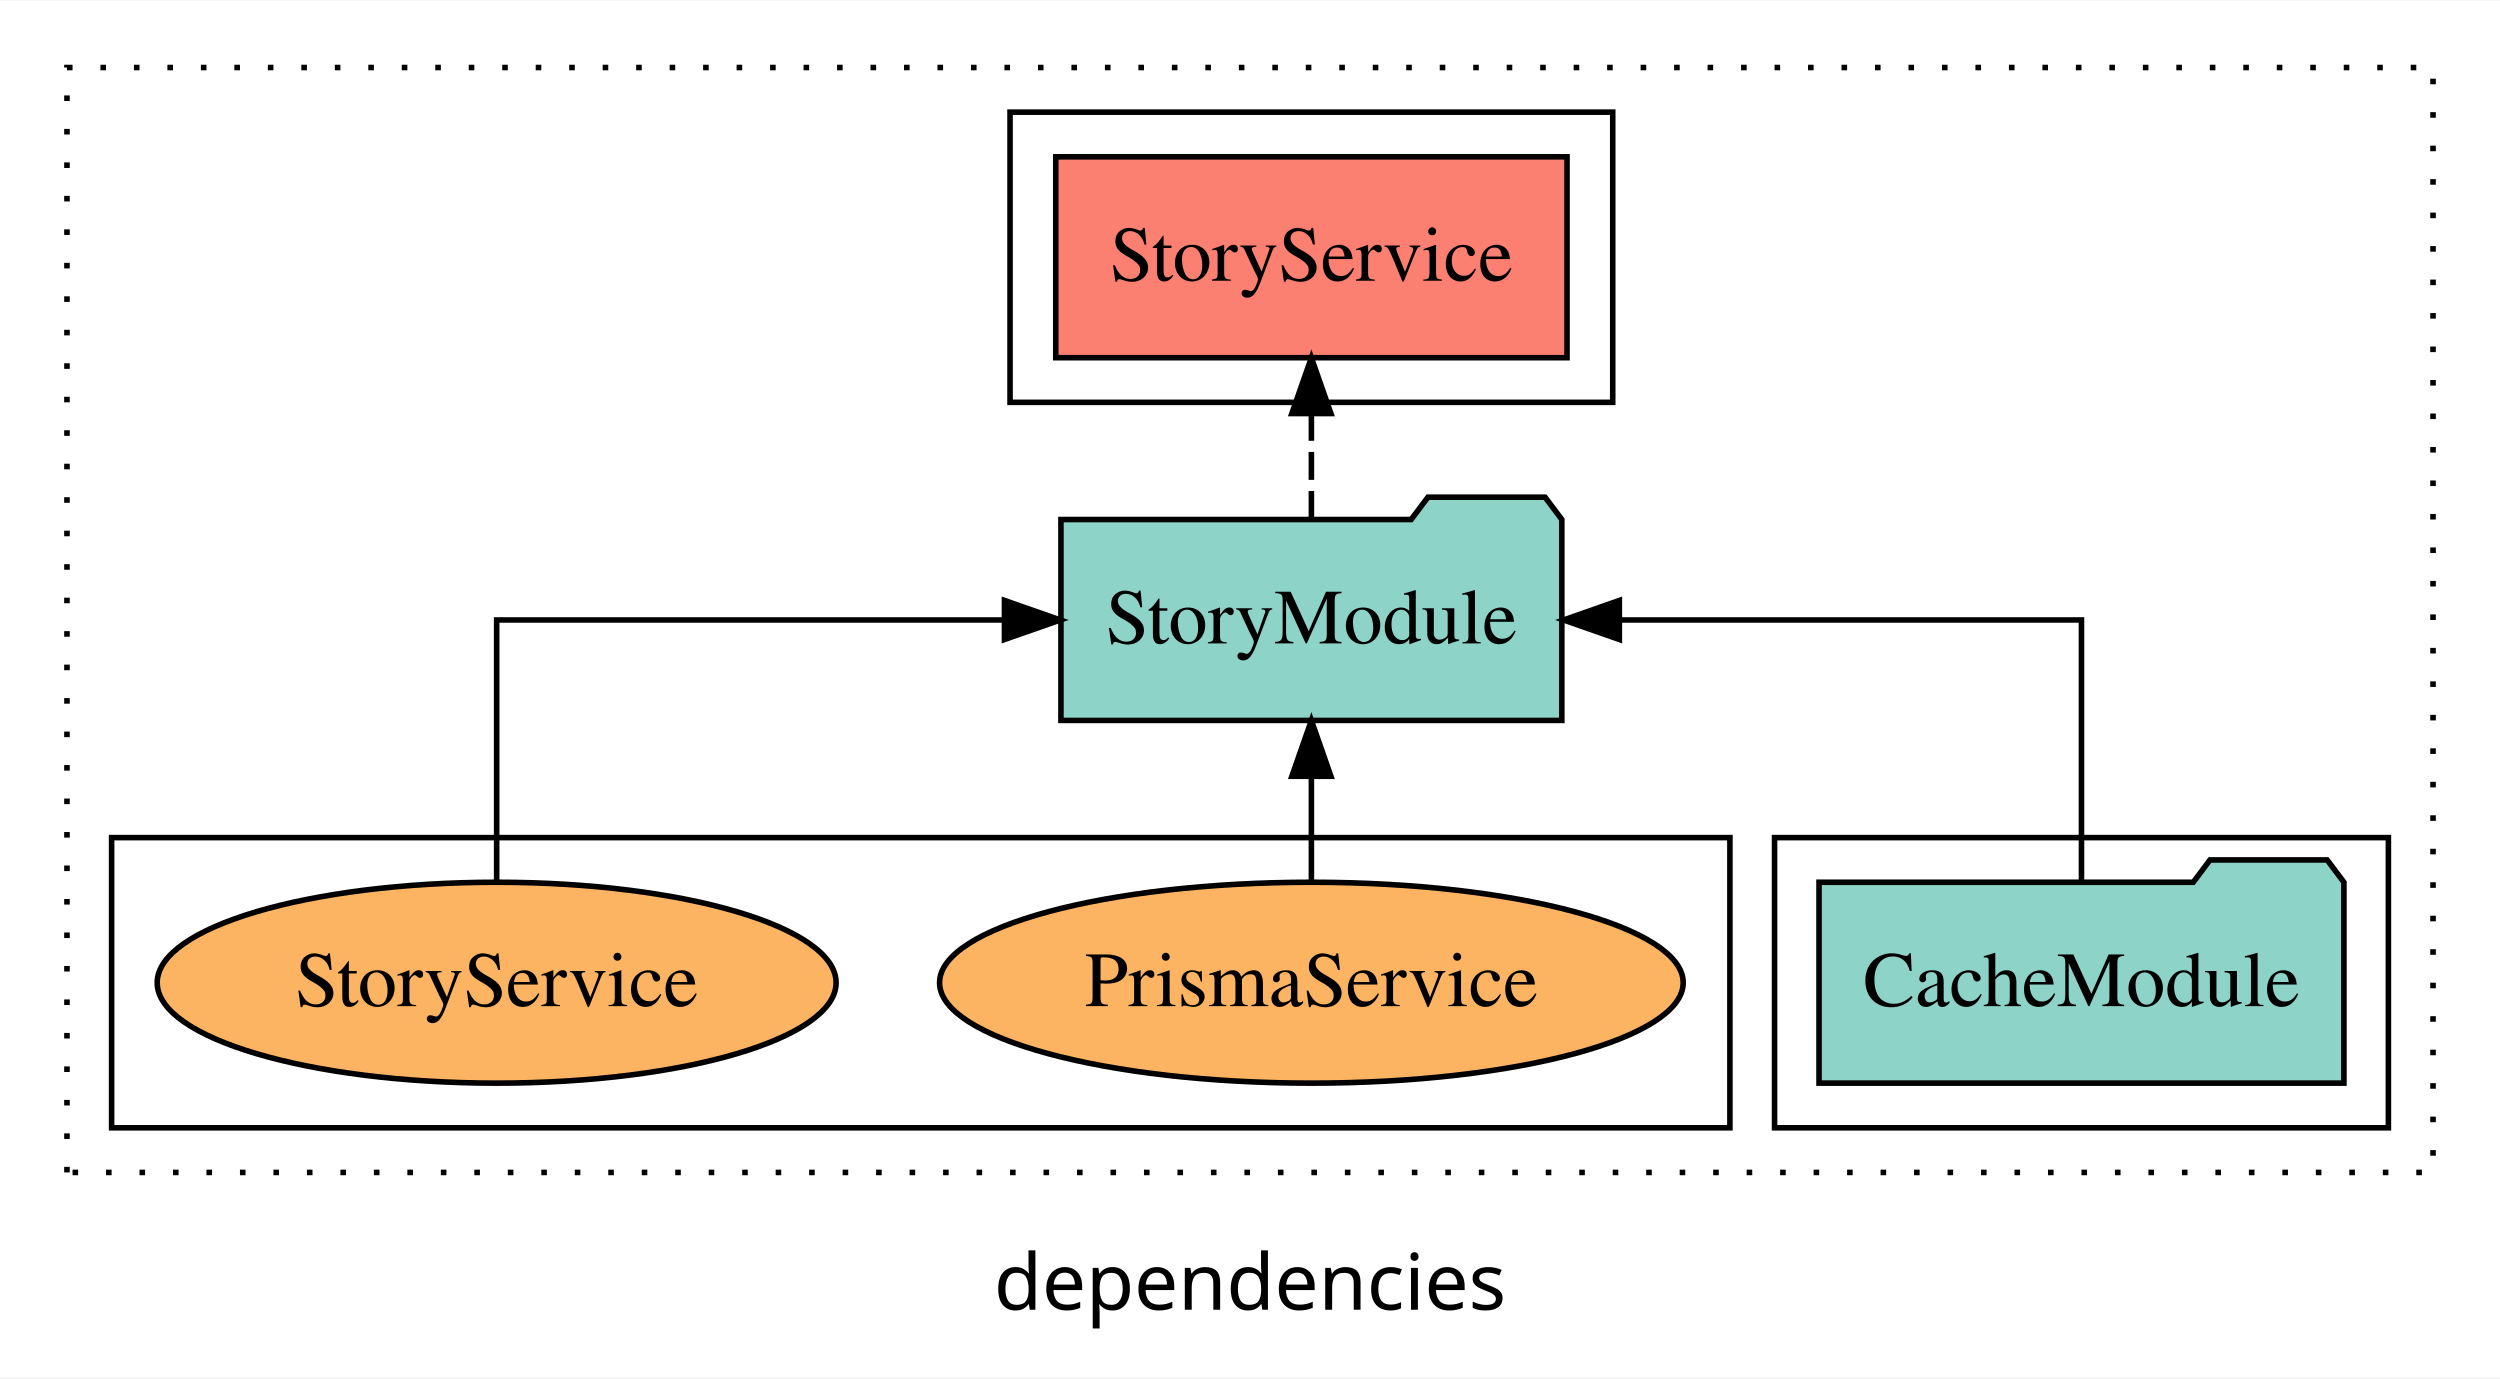
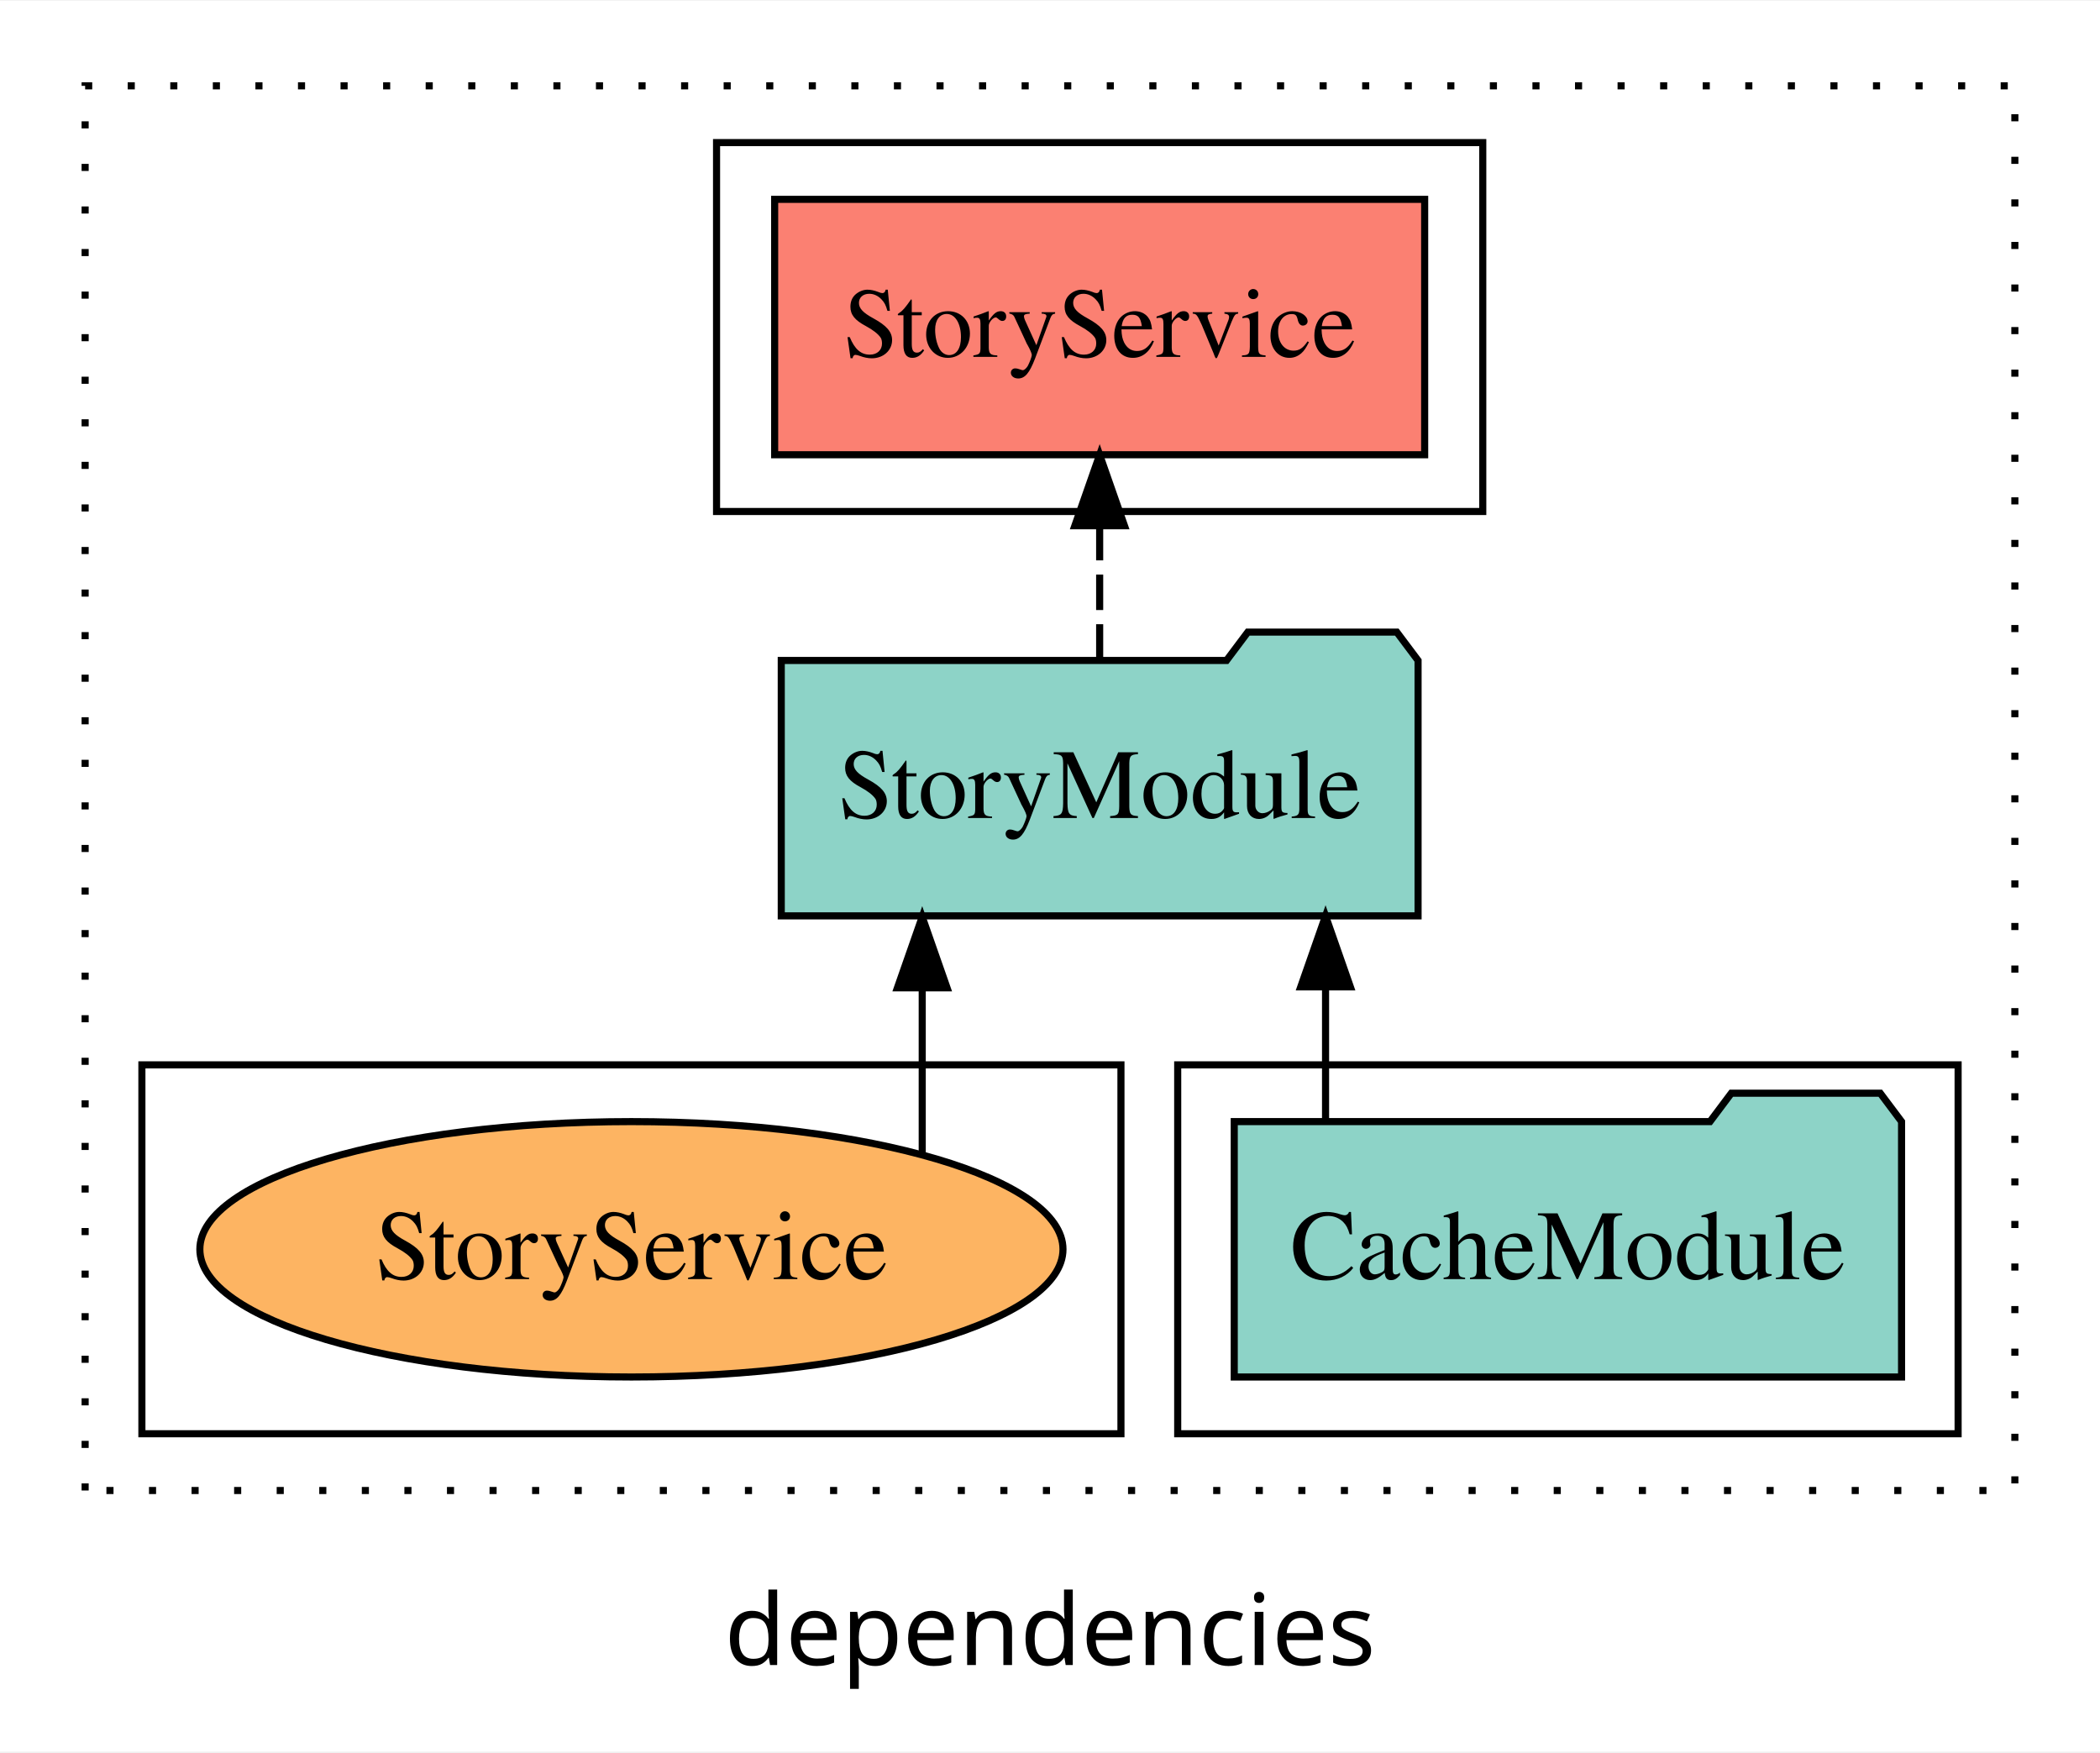
- <svg xmlns="http://www.w3.org/2000/svg" width="448pt" height="247pt" viewBox="0.00 0.00 448.00 246.80">
+ <svg xmlns="http://www.w3.org/2000/svg" width="296pt" height="247pt" viewBox="0.00 0.00 296.00 246.80">
  <g id="graph0" class="graph" transform="scale(1 1) rotate(0) translate(4 242.8)">
-     <polygon fill="white" stroke="transparent" points="-4,4 -4,-242.8 444,-242.8 444,4 -4,4" />
-     <text text-anchor="middle" x="220" y="-8.2" font-family="sans-serif" font-size="14.00">dependencies</text>
+     <polygon fill="white" stroke="transparent" points="-4,4 -4,-242.8 292,-242.8 292,4 -4,4" />
+     <text text-anchor="middle" x="144" y="-8.2" font-family="sans-serif" font-size="14.00">dependencies</text>
    <g id="clust1" class="cluster">
-       <polygon fill="none" stroke="black" stroke-dasharray="1,5" points="8,-32.8 8,-230.8 432,-230.8 432,-32.8 8,-32.8" />
+       <polygon fill="none" stroke="black" stroke-dasharray="1,5" points="8,-32.8 8,-230.8 280,-230.8 280,-32.8 8,-32.8" />
    </g>
    <g id="clust4" class="cluster">
-       <polygon fill="none" stroke="black" points="177,-170.8 177,-222.8 285,-222.8 285,-170.8 177,-170.8" />
+       <polygon fill="none" stroke="black" points="97,-170.8 97,-222.8 205,-222.8 205,-170.8 97,-170.8" />
    </g>
    <g id="clust3" class="cluster">
-       <polygon fill="none" stroke="black" points="314,-40.8 314,-92.8 424,-92.8 424,-40.8 314,-40.8" />
+       <polygon fill="none" stroke="black" points="162,-40.8 162,-92.8 272,-92.8 272,-40.8 162,-40.8" />
    </g>
    <g id="clust6" class="cluster">
-       <polygon fill="none" stroke="black" points="16,-40.8 16,-92.8 306,-92.8 306,-40.8 16,-40.8" />
+       <polygon fill="none" stroke="black" points="16,-40.8 16,-92.8 154,-92.8 154,-40.8 16,-40.8" />
    </g>
    <g id="node1" class="node">
-       <polygon fill="#8dd3c7" stroke="black" points="416.03,-84.8 413.03,-88.8 392.03,-88.8 389.03,-84.8 321.97,-84.8 321.97,-48.8 416.03,-48.8 416.03,-84.8" />
-       <text text-anchor="middle" x="369" y="-62.6" font-family="Times,serif" font-size="14.00">CacheModule</text>
+       <polygon fill="#8dd3c7" stroke="black" points="264.03,-84.8 261.03,-88.8 240.03,-88.8 237.03,-84.8 169.97,-84.8 169.97,-48.8 264.03,-48.8 264.03,-84.8" />
+       <text text-anchor="middle" x="217" y="-62.6" font-family="Times,serif" font-size="14.00">CacheModule</text>
    </g>
    <g id="node2" class="node">
-       <polygon fill="#8dd3c7" stroke="black" points="275.88,-149.8 272.88,-153.8 251.88,-153.8 248.88,-149.8 186.12,-149.8 186.12,-113.8 275.88,-113.8 275.88,-149.8" />
-       <text text-anchor="middle" x="231" y="-127.6" font-family="Times,serif" font-size="14.00">StoryModule</text>
+       <polygon fill="#8dd3c7" stroke="black" points="195.88,-149.8 192.88,-153.8 171.88,-153.8 168.88,-149.8 106.12,-149.8 106.12,-113.8 195.88,-113.8 195.88,-149.8" />
+       <text text-anchor="middle" x="151" y="-127.6" font-family="Times,serif" font-size="14.00">StoryModule</text>
    </g>
    <g id="edge1" class="edge">
-       <path fill="none" stroke="black" d="M369,-84.91C369,-104.14 369,-131.8 369,-131.8 369,-131.8 286.19,-131.8 286.19,-131.8" />
-       <polygon fill="black" stroke="black" points="286.19,-128.3 276.19,-131.8 286.19,-135.3 286.19,-128.3" />
+       <path fill="none" stroke="black" d="M182.84,-84.91C182.84,-84.91 182.84,-103.79 182.84,-103.79" />
+       <polygon fill="black" stroke="black" points="179.34,-103.79 182.84,-113.79 186.34,-103.79 179.34,-103.79" />
    </g>
    <g id="node3" class="node">
-       <polygon fill="#fb8072" stroke="black" points="276.81,-214.8 185.19,-214.8 185.19,-178.8 276.81,-178.8 276.81,-214.8" />
-       <text text-anchor="middle" x="231" y="-192.6" font-family="Times,serif" font-size="14.00">StoryService </text>
+       <polygon fill="#fb8072" stroke="black" points="196.81,-214.8 105.19,-214.8 105.19,-178.8 196.81,-178.8 196.81,-214.8" />
+       <text text-anchor="middle" x="151" y="-192.6" font-family="Times,serif" font-size="14.00">StoryService </text>
    </g>
    <g id="edge2" class="edge">
-       <path fill="none" stroke="black" stroke-dasharray="5,2" d="M231,-149.91C231,-149.91 231,-168.79 231,-168.79" />
-       <polygon fill="black" stroke="black" points="227.5,-168.79 231,-178.79 234.5,-168.79 227.5,-168.79" />
+       <path fill="none" stroke="black" stroke-dasharray="5,2" d="M151,-149.91C151,-149.91 151,-168.79 151,-168.79" />
+       <polygon fill="black" stroke="black" points="147.5,-168.79 151,-178.79 154.5,-168.79 147.5,-168.79" />
    </g>
    <g id="node4" class="node">
-       <ellipse fill="#fdb462" stroke="black" cx="231" cy="-66.8" rx="66.63" ry="18" />
-       <text text-anchor="middle" x="231" y="-62.6" font-family="Times,serif" font-size="14.00">PrismaService</text>
-     </g>
-     <g id="edge3" class="edge">
-       <path fill="none" stroke="black" d="M231,-84.91C231,-84.91 231,-103.79 231,-103.79" />
-       <polygon fill="black" stroke="black" points="227.5,-103.79 231,-113.79 234.5,-103.79 227.5,-103.79" />
-     </g>
-     <g id="node5" class="node">
      <ellipse fill="#fdb462" stroke="black" cx="85" cy="-66.8" rx="60.83" ry="18" />
      <text text-anchor="middle" x="85" y="-62.6" font-family="Times,serif" font-size="14.00">StoryService</text>
    </g>
-     <g id="edge4" class="edge">
-       <path fill="none" stroke="black" d="M85,-84.91C85,-104.14 85,-131.8 85,-131.8 85,-131.8 176,-131.8 176,-131.8" />
-       <polygon fill="black" stroke="black" points="176,-135.3 186,-131.8 176,-128.3 176,-135.3" />
+     <g id="edge3" class="edge">
+       <path fill="none" stroke="black" d="M125.99,-80.27C125.99,-80.27 125.99,-103.66 125.99,-103.66" />
+       <polygon fill="black" stroke="black" points="122.49,-103.66 125.99,-113.66 129.49,-103.66 122.49,-103.66" />
    </g>
  </g>
</svg>
